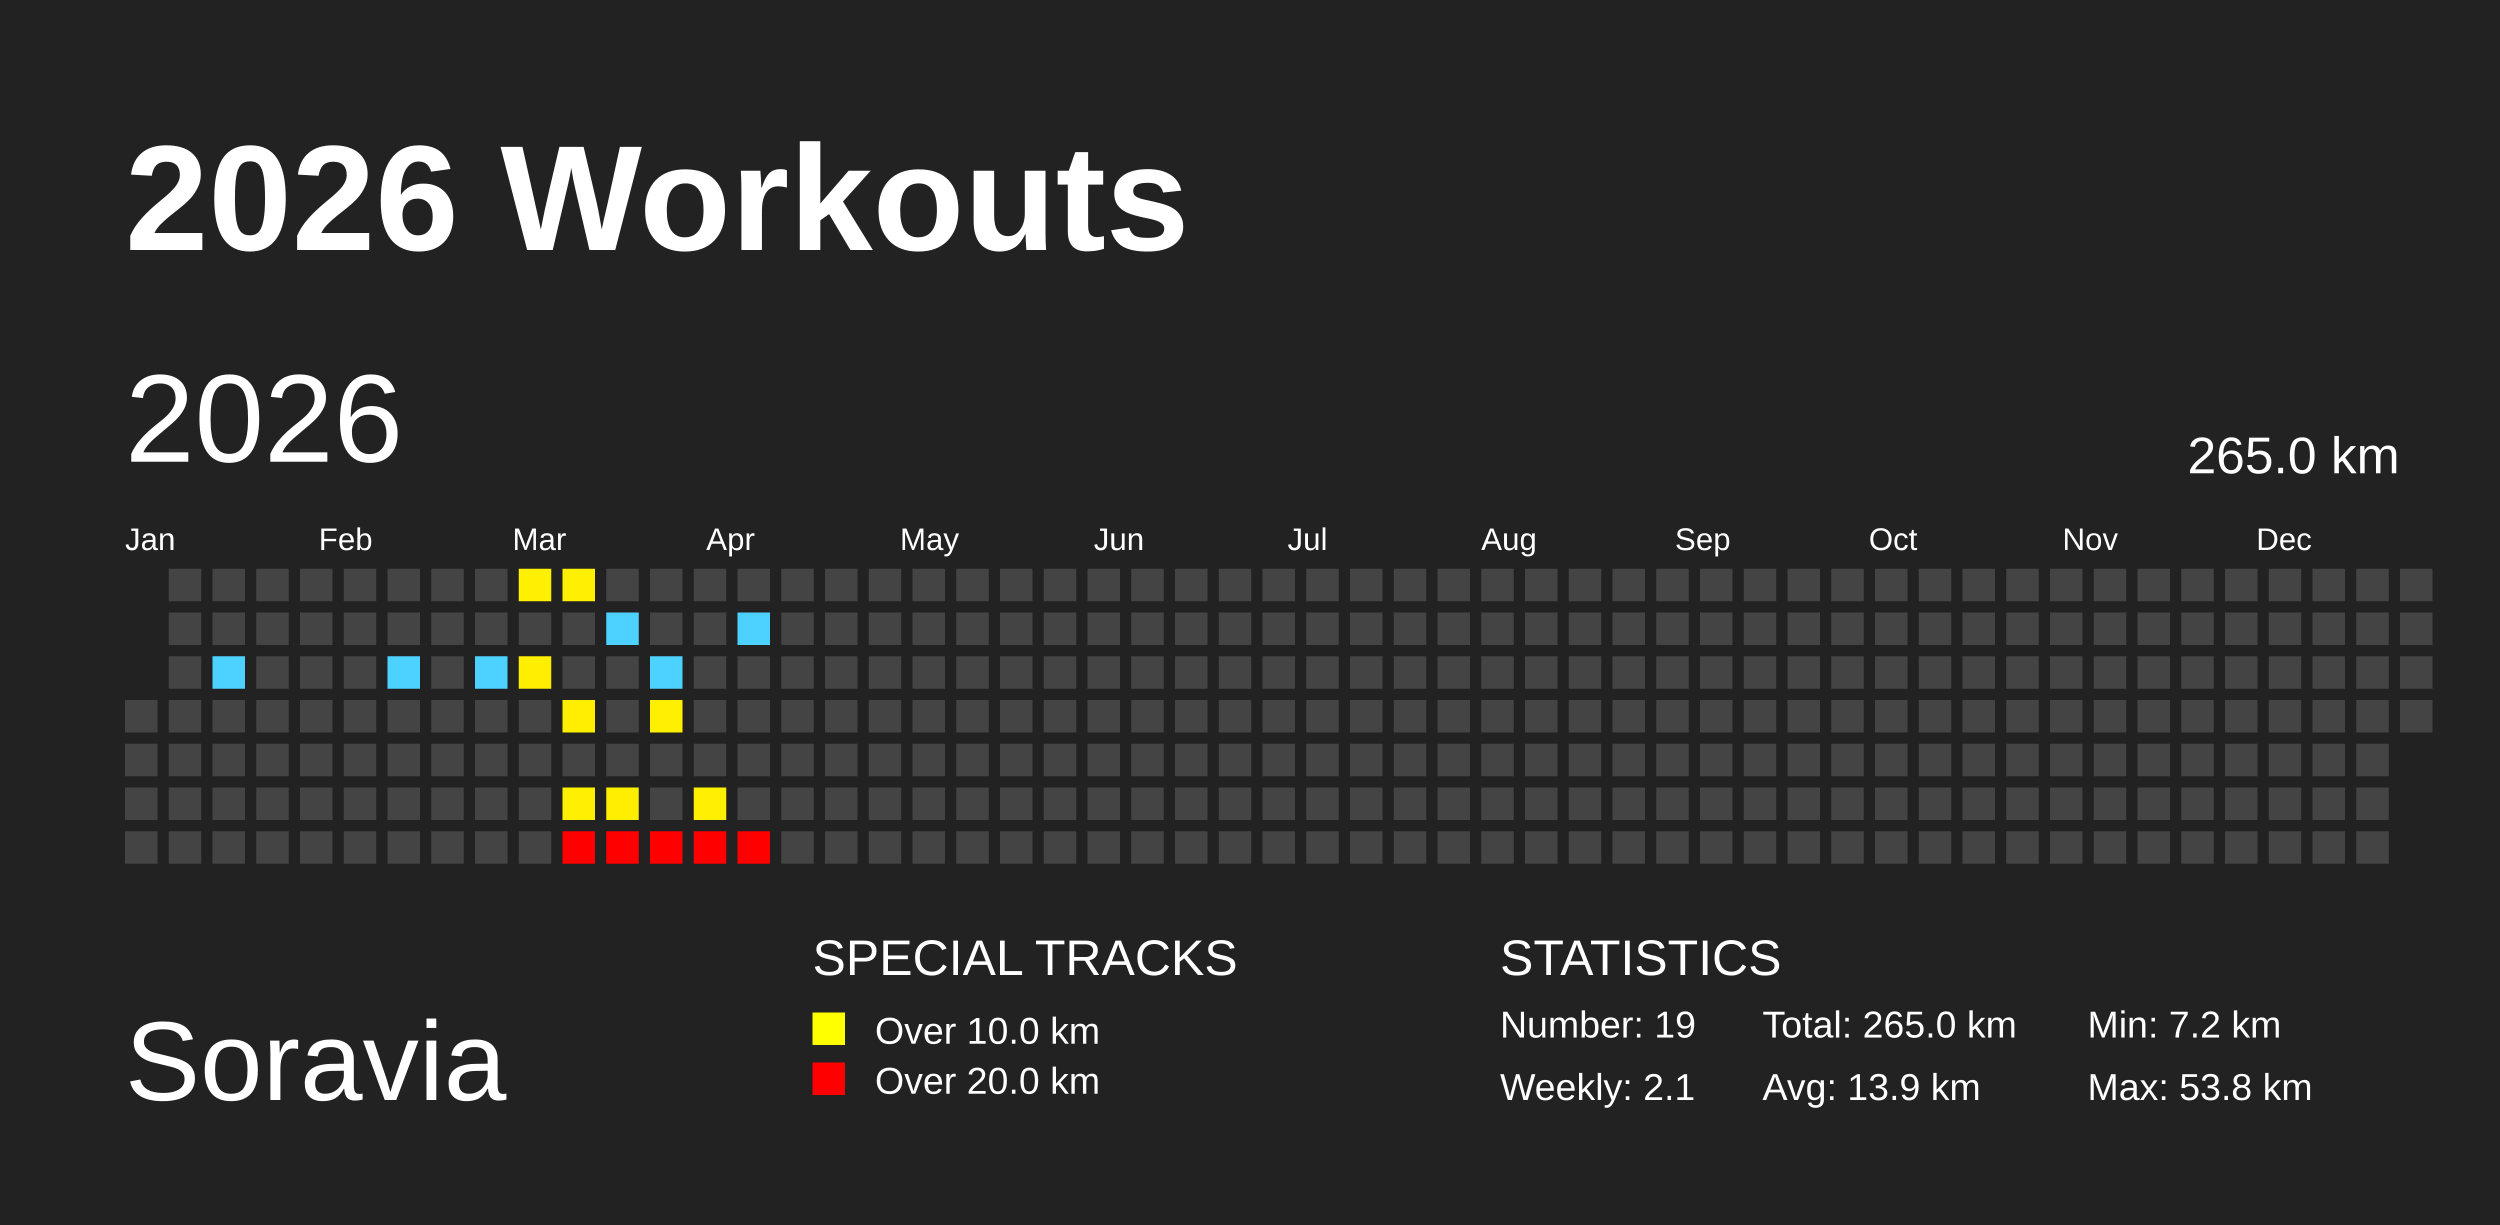
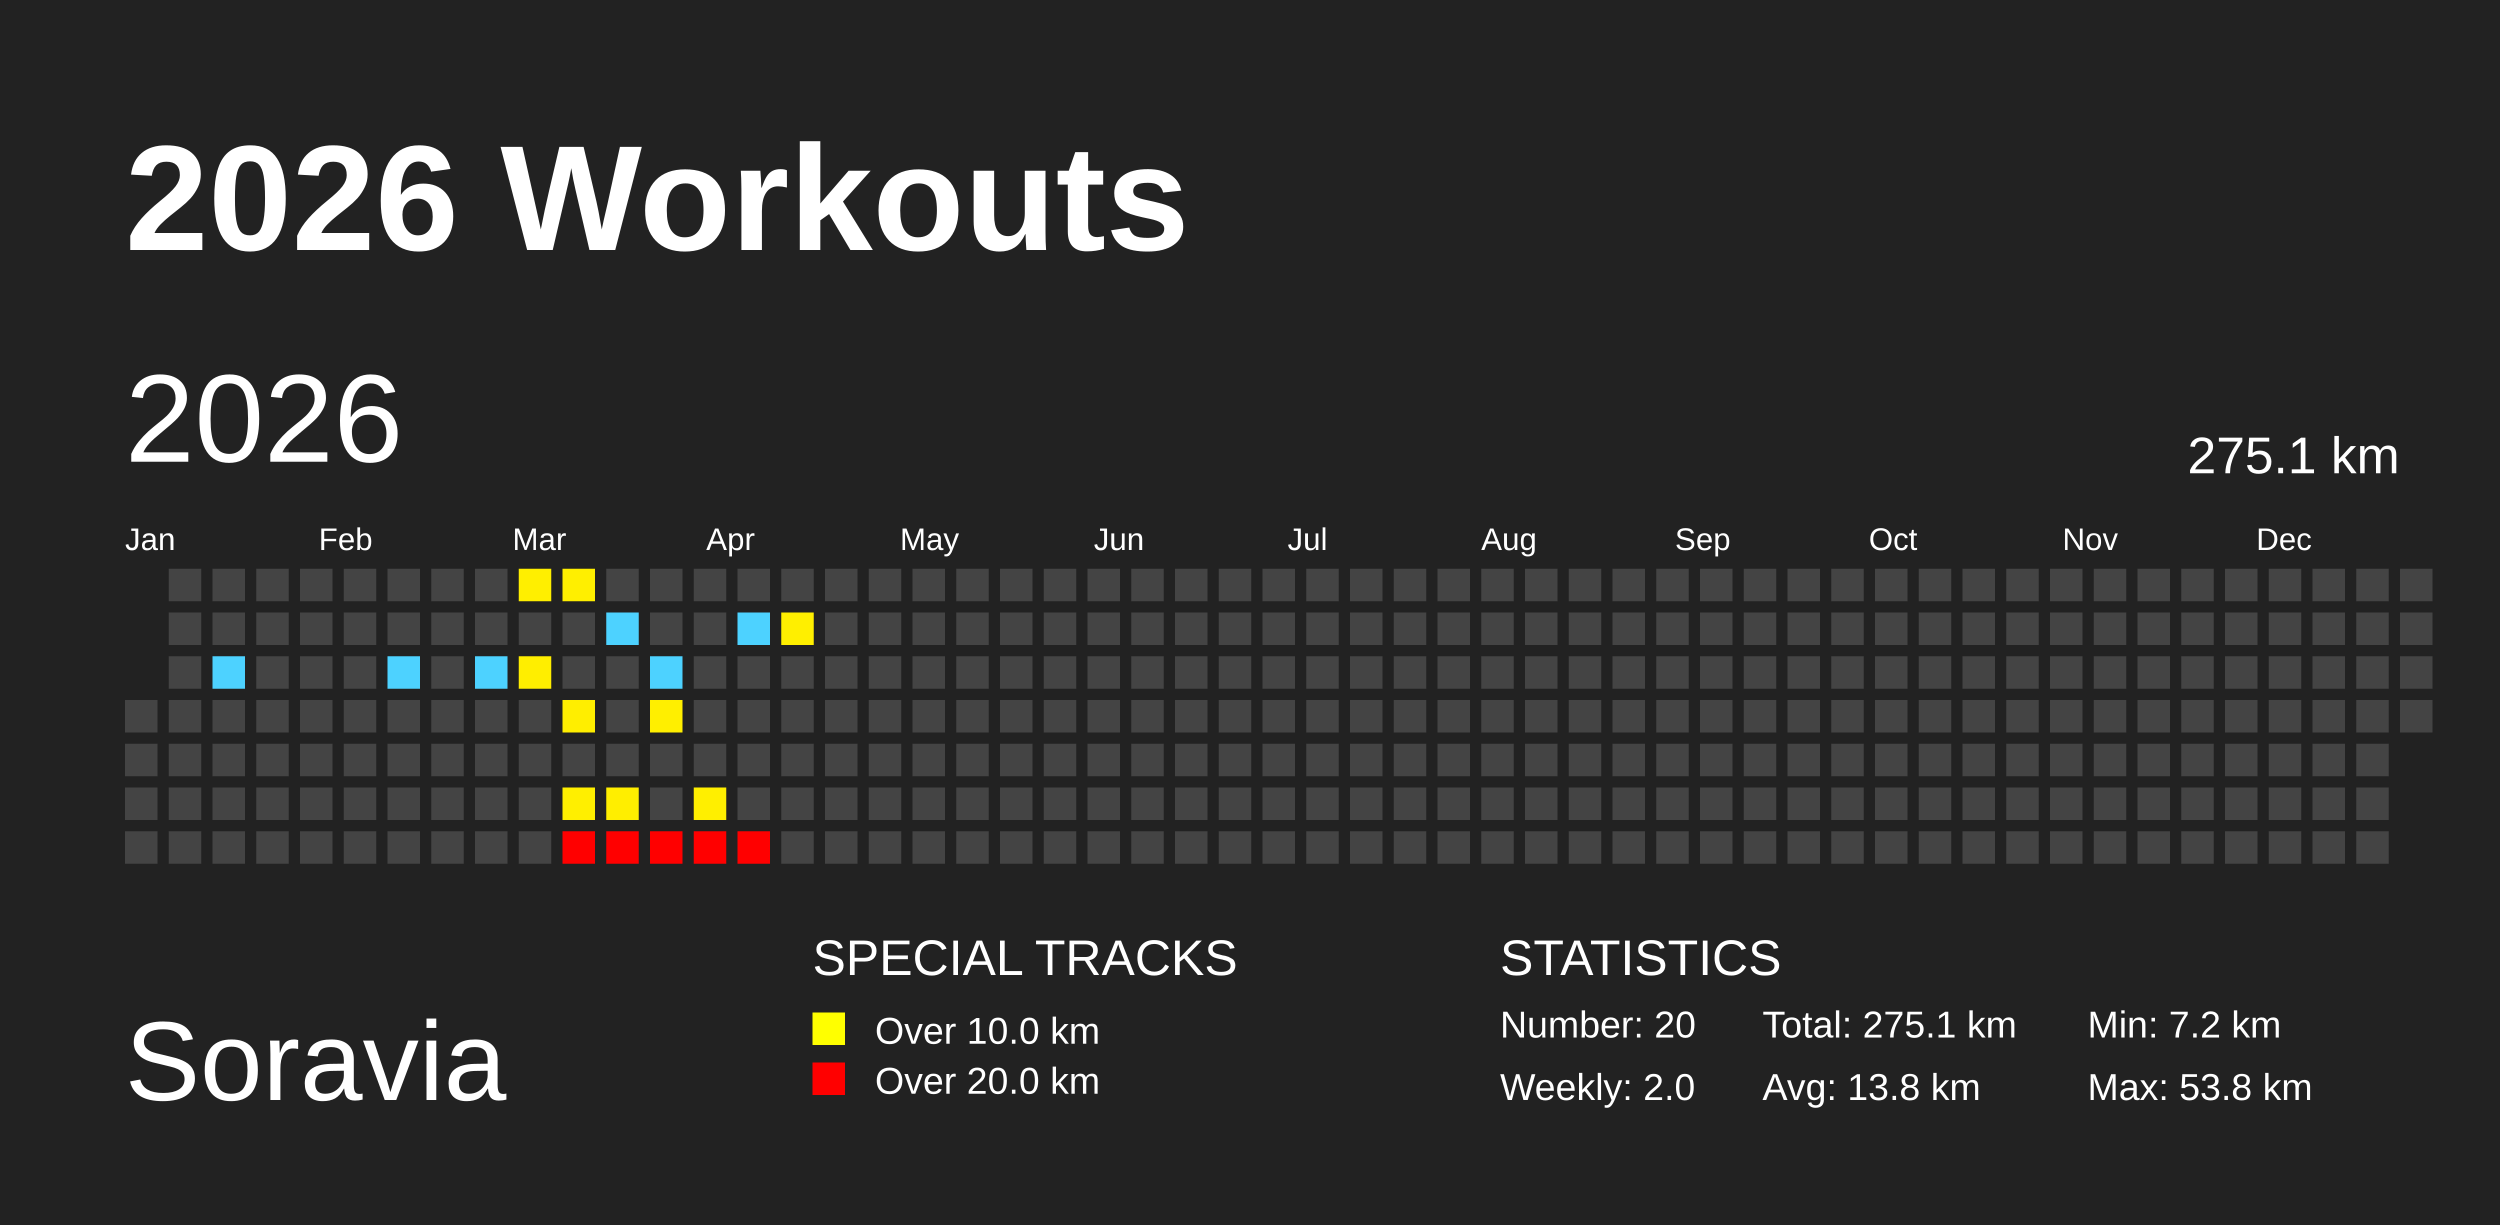
<svg xmlns="http://www.w3.org/2000/svg" baseProfile="full" height="98mm" version="1.1" viewBox="0,0,200,98" width="200mm">
  <defs />
  <rect fill="#222222" height="98" width="200" x="0" y="0" />
  <text fill="#FFFFFF" style="font-size:12px; font-family:Arial; font-weight:bold;" x="10" y="20">2026 Workouts</text>
  <text fill="#FFFFFF" style="font-size:9px; font-family:Arial" x="10" y="88">Soravia</text>
  <text fill="#FFFFFF" style="font-size:4px; font-family:Arial" x="65" y="78">SPECIAL TRACKS</text>
  <rect fill="yellow" height="2.6" width="2.6" x="65" y="81" />
  <text fill="#FFFFFF" style="font-size:3px; font-family:Arial" x="70" y="83.5">Over 10.0 km</text>
  <rect fill="red" height="2.6" width="2.6" x="65" y="85" />
  <text fill="#FFFFFF" style="font-size:3px; font-family:Arial" x="70" y="87.5">Over 20.0 km</text>
  <text fill="#FFFFFF" style="font-size:4px; font-family:Arial" x="120" y="78">STATISTICS</text>
-   <text fill="#FFFFFF" style="font-size:3px; font-family:Arial" x="120" y="83">Number: 19</text>
-   <text fill="#FFFFFF" style="font-size:3px; font-family:Arial" x="120" y="88">Weekly: 2.1</text>
-   <text fill="#FFFFFF" style="font-size:3px; font-family:Arial" x="141" y="83">Total: 265.0 km</text>
-   <text fill="#FFFFFF" style="font-size:3px; font-family:Arial" x="141" y="88">Avg: 13.9 km</text>
+   <text fill="#FFFFFF" style="font-size:3px; font-family:Arial" x="120" y="83">Number: 20</text>
+   <text fill="#FFFFFF" style="font-size:3px; font-family:Arial" x="120" y="88">Weekly: 2.0</text>
+   <text fill="#FFFFFF" style="font-size:3px; font-family:Arial" x="141" y="83">Total: 275.1 km</text>
+   <text fill="#FFFFFF" style="font-size:3px; font-family:Arial" x="141" y="88">Avg: 13.8 km</text>
  <text fill="#FFFFFF" style="font-size:3px; font-family:Arial" x="167" y="83">Min: 7.2 km</text>
  <text fill="#FFFFFF" style="font-size:3px; font-family:Arial" x="167" y="88">Max: 53.8 km</text>
  <text dominant-baseline="hanging" fill="#FFFFFF" style="font-size:10.0px; font-family:Arial;" x="10" y="30">2026</text>
-   <text dominant-baseline="hanging" fill="#FFFFFF" style="font-size:4.125px; font-family:Arial;" x="175" y="35">265.0 km</text>
+   <text dominant-baseline="hanging" fill="#FFFFFF" style="font-size:4.125px; font-family:Arial;" x="175" y="35">275.1 km</text>
  <text fill="#FFFFFF" style="font-size:2.5px; font-family:Arial" x="10.0" y="44">Jan</text>
  <text fill="#FFFFFF" style="font-size:2.5px; font-family:Arial" x="25.5" y="44">Feb</text>
  <text fill="#FFFFFF" style="font-size:2.5px; font-family:Arial" x="41.0" y="44">Mar</text>
  <text fill="#FFFFFF" style="font-size:2.5px; font-family:Arial" x="56.5" y="44">Apr</text>
  <text fill="#FFFFFF" style="font-size:2.5px; font-family:Arial" x="72.0" y="44">May</text>
  <text fill="#FFFFFF" style="font-size:2.5px; font-family:Arial" x="87.5" y="44">Jun</text>
  <text fill="#FFFFFF" style="font-size:2.5px; font-family:Arial" x="103.0" y="44">Jul</text>
  <text fill="#FFFFFF" style="font-size:2.5px; font-family:Arial" x="118.5" y="44">Aug</text>
  <text fill="#FFFFFF" style="font-size:2.5px; font-family:Arial" x="134.0" y="44">Sep</text>
  <text fill="#FFFFFF" style="font-size:2.5px; font-family:Arial" x="149.5" y="44">Oct</text>
  <text fill="#FFFFFF" style="font-size:2.5px; font-family:Arial" x="165.0" y="44">Nov</text>
  <text fill="#FFFFFF" style="font-size:2.5px; font-family:Arial" x="180.5" y="44">Dec</text>
  <rect fill="#444444" height="2.6" width="2.6" x="10.0" y="56.0" />
  <rect fill="#444444" height="2.6" width="2.6" x="10.0" y="59.5" />
  <rect fill="#444444" height="2.6" width="2.6" x="10.0" y="63.0" />
  <rect fill="#444444" height="2.6" width="2.6" x="10.0" y="66.5" />
  <rect fill="#444444" height="2.6" width="2.6" x="13.5" y="45.5" />
  <rect fill="#444444" height="2.6" width="2.6" x="13.5" y="49.0" />
  <rect fill="#444444" height="2.6" width="2.6" x="13.5" y="52.5" />
  <rect fill="#444444" height="2.6" width="2.6" x="13.5" y="56.0" />
  <rect fill="#444444" height="2.6" width="2.6" x="13.5" y="59.5" />
  <rect fill="#444444" height="2.6" width="2.6" x="13.5" y="63.0" />
  <rect fill="#444444" height="2.6" width="2.6" x="13.5" y="66.5" />
  <rect fill="#444444" height="2.6" width="2.6" x="17.0" y="45.5" />
  <rect fill="#444444" height="2.6" width="2.6" x="17.0" y="49.0" />
  <rect fill="#4dd2ff" height="2.6" width="2.6" x="17.0" y="52.5" />
  <rect fill="#444444" height="2.6" width="2.6" x="17.0" y="56.0" />
  <rect fill="#444444" height="2.6" width="2.6" x="17.0" y="59.5" />
  <rect fill="#444444" height="2.6" width="2.6" x="17.0" y="63.0" />
  <rect fill="#444444" height="2.6" width="2.6" x="17.0" y="66.5" />
  <rect fill="#444444" height="2.6" width="2.6" x="20.5" y="45.5" />
  <rect fill="#444444" height="2.6" width="2.6" x="20.5" y="49.0" />
  <rect fill="#444444" height="2.6" width="2.6" x="20.5" y="52.5" />
  <rect fill="#444444" height="2.6" width="2.6" x="20.5" y="56.0" />
  <rect fill="#444444" height="2.6" width="2.6" x="20.5" y="59.5" />
  <rect fill="#444444" height="2.6" width="2.6" x="20.5" y="63.0" />
  <rect fill="#444444" height="2.6" width="2.6" x="20.5" y="66.5" />
  <rect fill="#444444" height="2.6" width="2.6" x="24.0" y="45.5" />
  <rect fill="#444444" height="2.6" width="2.6" x="24.0" y="49.0" />
  <rect fill="#444444" height="2.6" width="2.6" x="24.0" y="52.5" />
  <rect fill="#444444" height="2.6" width="2.6" x="24.0" y="56.0" />
  <rect fill="#444444" height="2.6" width="2.6" x="24.0" y="59.5" />
  <rect fill="#444444" height="2.6" width="2.6" x="24.0" y="63.0" />
  <rect fill="#444444" height="2.6" width="2.6" x="24.0" y="66.5" />
  <rect fill="#444444" height="2.6" width="2.6" x="27.5" y="45.5" />
  <rect fill="#444444" height="2.6" width="2.6" x="27.5" y="49.0" />
  <rect fill="#444444" height="2.6" width="2.6" x="27.5" y="52.5" />
  <rect fill="#444444" height="2.6" width="2.6" x="27.5" y="56.0" />
  <rect fill="#444444" height="2.6" width="2.6" x="27.5" y="59.5" />
  <rect fill="#444444" height="2.6" width="2.6" x="27.5" y="63.0" />
  <rect fill="#444444" height="2.6" width="2.6" x="27.5" y="66.5" />
  <rect fill="#444444" height="2.6" width="2.6" x="31.0" y="45.5" />
  <rect fill="#444444" height="2.6" width="2.6" x="31.0" y="49.0" />
  <rect fill="#4dd2ff" height="2.6" width="2.6" x="31.0" y="52.5" />
  <rect fill="#444444" height="2.6" width="2.6" x="31.0" y="56.0" />
  <rect fill="#444444" height="2.6" width="2.6" x="31.0" y="59.5" />
  <rect fill="#444444" height="2.6" width="2.6" x="31.0" y="63.0" />
  <rect fill="#444444" height="2.6" width="2.6" x="31.0" y="66.5" />
  <rect fill="#444444" height="2.6" width="2.6" x="34.5" y="45.5" />
  <rect fill="#444444" height="2.6" width="2.6" x="34.5" y="49.0" />
  <rect fill="#444444" height="2.6" width="2.6" x="34.5" y="52.5" />
  <rect fill="#444444" height="2.6" width="2.6" x="34.5" y="56.0" />
  <rect fill="#444444" height="2.6" width="2.6" x="34.5" y="59.5" />
  <rect fill="#444444" height="2.6" width="2.6" x="34.5" y="63.0" />
  <rect fill="#444444" height="2.6" width="2.6" x="34.5" y="66.5" />
  <rect fill="#444444" height="2.6" width="2.6" x="38.0" y="45.5" />
  <rect fill="#444444" height="2.6" width="2.6" x="38.0" y="49.0" />
  <rect fill="#4dd2ff" height="2.6" width="2.6" x="38.0" y="52.5" />
  <rect fill="#444444" height="2.6" width="2.6" x="38.0" y="56.0" />
  <rect fill="#444444" height="2.6" width="2.6" x="38.0" y="59.5" />
  <rect fill="#444444" height="2.6" width="2.6" x="38.0" y="63.0" />
  <rect fill="#444444" height="2.6" width="2.6" x="38.0" y="66.5" />
  <rect fill="#ffef00" height="2.6" width="2.6" x="41.5" y="45.5" />
  <rect fill="#444444" height="2.6" width="2.6" x="41.5" y="49.0" />
  <rect fill="#ffee00" height="2.6" width="2.6" x="41.5" y="52.5" />
  <rect fill="#444444" height="2.6" width="2.6" x="41.5" y="56.0" />
  <rect fill="#444444" height="2.6" width="2.6" x="41.5" y="59.5" />
  <rect fill="#444444" height="2.6" width="2.6" x="41.5" y="63.0" />
  <rect fill="#444444" height="2.6" width="2.6" x="41.5" y="66.5" />
  <rect fill="#ffef00" height="2.6" width="2.6" x="45.0" y="45.5" />
  <rect fill="#444444" height="2.6" width="2.6" x="45.0" y="49.0" />
  <rect fill="#444444" height="2.6" width="2.6" x="45.0" y="52.5" />
  <rect fill="#ffee00" height="2.6" width="2.6" x="45.0" y="56.0" />
  <rect fill="#444444" height="2.6" width="2.6" x="45.0" y="59.5" />
  <rect fill="#ffef00" height="2.6" width="2.6" x="45.0" y="63.0" />
  <rect fill="red" height="2.6" width="2.6" x="45.0" y="66.5" />
  <rect fill="#444444" height="2.6" width="2.6" x="48.5" y="45.5" />
  <rect fill="#4dd2ff" height="2.6" width="2.6" x="48.5" y="49.0" />
  <rect fill="#444444" height="2.6" width="2.6" x="48.5" y="52.5" />
  <rect fill="#444444" height="2.6" width="2.6" x="48.5" y="56.0" />
  <rect fill="#444444" height="2.6" width="2.6" x="48.5" y="59.5" />
  <rect fill="#ffee00" height="2.6" width="2.6" x="48.5" y="63.0" />
  <rect fill="red" height="2.6" width="2.6" x="48.5" y="66.5" />
  <rect fill="#444444" height="2.6" width="2.6" x="52.0" y="45.5" />
  <rect fill="#444444" height="2.6" width="2.6" x="52.0" y="49.0" />
  <rect fill="#4dd2ff" height="2.6" width="2.6" x="52.0" y="52.5" />
  <rect fill="#ffef00" height="2.6" width="2.6" x="52.0" y="56.0" />
  <rect fill="#444444" height="2.6" width="2.6" x="52.0" y="59.5" />
  <rect fill="#444444" height="2.6" width="2.6" x="52.0" y="63.0" />
  <rect fill="red" height="2.6" width="2.6" x="52.0" y="66.5" />
  <rect fill="#444444" height="2.6" width="2.6" x="55.5" y="45.5" />
  <rect fill="#444444" height="2.6" width="2.6" x="55.5" y="49.0" />
  <rect fill="#444444" height="2.6" width="2.6" x="55.5" y="52.5" />
  <rect fill="#444444" height="2.6" width="2.6" x="55.5" y="56.0" />
  <rect fill="#444444" height="2.6" width="2.6" x="55.5" y="59.5" />
  <rect fill="#ffef00" height="2.6" width="2.6" x="55.5" y="63.0" />
  <rect fill="red" height="2.6" width="2.6" x="55.5" y="66.5" />
  <rect fill="#444444" height="2.6" width="2.6" x="59.0" y="45.5" />
  <rect fill="#4dd2ff" height="2.6" width="2.6" x="59.0" y="49.0" />
  <rect fill="#444444" height="2.6" width="2.6" x="59.0" y="52.5" />
  <rect fill="#444444" height="2.6" width="2.6" x="59.0" y="56.0" />
  <rect fill="#444444" height="2.6" width="2.6" x="59.0" y="59.5" />
  <rect fill="#444444" height="2.6" width="2.6" x="59.0" y="63.0" />
  <rect fill="red" height="2.6" width="2.6" x="59.0" y="66.5" />
  <rect fill="#444444" height="2.6" width="2.6" x="62.5" y="45.5" />
-   <rect fill="#444444" height="2.6" width="2.6" x="62.5" y="49.0" />
+   <rect fill="#ffef00" height="2.6" width="2.6" x="62.5" y="49.0" />
  <rect fill="#444444" height="2.6" width="2.6" x="62.5" y="52.5" />
  <rect fill="#444444" height="2.6" width="2.6" x="62.5" y="56.0" />
  <rect fill="#444444" height="2.6" width="2.6" x="62.5" y="59.5" />
  <rect fill="#444444" height="2.6" width="2.6" x="62.5" y="63.0" />
  <rect fill="#444444" height="2.6" width="2.6" x="62.5" y="66.5" />
  <rect fill="#444444" height="2.6" width="2.6" x="66.0" y="45.5" />
  <rect fill="#444444" height="2.6" width="2.6" x="66.0" y="49.0" />
  <rect fill="#444444" height="2.6" width="2.6" x="66.0" y="52.5" />
  <rect fill="#444444" height="2.6" width="2.6" x="66.0" y="56.0" />
  <rect fill="#444444" height="2.6" width="2.6" x="66.0" y="59.5" />
  <rect fill="#444444" height="2.6" width="2.6" x="66.0" y="63.0" />
  <rect fill="#444444" height="2.6" width="2.6" x="66.0" y="66.5" />
  <rect fill="#444444" height="2.6" width="2.6" x="69.5" y="45.5" />
  <rect fill="#444444" height="2.6" width="2.6" x="69.5" y="49.0" />
  <rect fill="#444444" height="2.6" width="2.6" x="69.5" y="52.5" />
  <rect fill="#444444" height="2.6" width="2.6" x="69.5" y="56.0" />
  <rect fill="#444444" height="2.6" width="2.6" x="69.5" y="59.5" />
  <rect fill="#444444" height="2.6" width="2.6" x="69.5" y="63.0" />
  <rect fill="#444444" height="2.6" width="2.6" x="69.5" y="66.5" />
  <rect fill="#444444" height="2.6" width="2.6" x="73.0" y="45.5" />
  <rect fill="#444444" height="2.6" width="2.6" x="73.0" y="49.0" />
  <rect fill="#444444" height="2.6" width="2.6" x="73.0" y="52.5" />
  <rect fill="#444444" height="2.6" width="2.6" x="73.0" y="56.0" />
  <rect fill="#444444" height="2.6" width="2.6" x="73.0" y="59.5" />
  <rect fill="#444444" height="2.6" width="2.6" x="73.0" y="63.0" />
  <rect fill="#444444" height="2.6" width="2.6" x="73.0" y="66.5" />
  <rect fill="#444444" height="2.6" width="2.6" x="76.5" y="45.5" />
  <rect fill="#444444" height="2.6" width="2.6" x="76.5" y="49.0" />
  <rect fill="#444444" height="2.6" width="2.6" x="76.5" y="52.5" />
  <rect fill="#444444" height="2.6" width="2.6" x="76.5" y="56.0" />
  <rect fill="#444444" height="2.6" width="2.6" x="76.5" y="59.5" />
  <rect fill="#444444" height="2.6" width="2.6" x="76.5" y="63.0" />
  <rect fill="#444444" height="2.6" width="2.6" x="76.5" y="66.5" />
  <rect fill="#444444" height="2.6" width="2.6" x="80.0" y="45.5" />
  <rect fill="#444444" height="2.6" width="2.6" x="80.0" y="49.0" />
  <rect fill="#444444" height="2.6" width="2.6" x="80.0" y="52.5" />
  <rect fill="#444444" height="2.6" width="2.6" x="80.0" y="56.0" />
  <rect fill="#444444" height="2.6" width="2.6" x="80.0" y="59.5" />
  <rect fill="#444444" height="2.6" width="2.6" x="80.0" y="63.0" />
  <rect fill="#444444" height="2.6" width="2.6" x="80.0" y="66.5" />
  <rect fill="#444444" height="2.6" width="2.6" x="83.5" y="45.5" />
  <rect fill="#444444" height="2.6" width="2.6" x="83.5" y="49.0" />
  <rect fill="#444444" height="2.6" width="2.6" x="83.5" y="52.5" />
  <rect fill="#444444" height="2.6" width="2.6" x="83.5" y="56.0" />
  <rect fill="#444444" height="2.6" width="2.6" x="83.5" y="59.5" />
  <rect fill="#444444" height="2.6" width="2.6" x="83.5" y="63.0" />
  <rect fill="#444444" height="2.6" width="2.6" x="83.5" y="66.5" />
  <rect fill="#444444" height="2.6" width="2.6" x="87.0" y="45.5" />
  <rect fill="#444444" height="2.6" width="2.6" x="87.0" y="49.0" />
  <rect fill="#444444" height="2.6" width="2.6" x="87.0" y="52.5" />
  <rect fill="#444444" height="2.6" width="2.6" x="87.0" y="56.0" />
  <rect fill="#444444" height="2.6" width="2.6" x="87.0" y="59.5" />
  <rect fill="#444444" height="2.6" width="2.6" x="87.0" y="63.0" />
  <rect fill="#444444" height="2.6" width="2.6" x="87.0" y="66.5" />
  <rect fill="#444444" height="2.6" width="2.6" x="90.5" y="45.5" />
  <rect fill="#444444" height="2.6" width="2.6" x="90.5" y="49.0" />
  <rect fill="#444444" height="2.6" width="2.6" x="90.5" y="52.5" />
  <rect fill="#444444" height="2.6" width="2.6" x="90.5" y="56.0" />
  <rect fill="#444444" height="2.6" width="2.6" x="90.5" y="59.5" />
  <rect fill="#444444" height="2.6" width="2.6" x="90.5" y="63.0" />
  <rect fill="#444444" height="2.6" width="2.6" x="90.5" y="66.5" />
  <rect fill="#444444" height="2.6" width="2.6" x="94.0" y="45.5" />
  <rect fill="#444444" height="2.6" width="2.6" x="94.0" y="49.0" />
  <rect fill="#444444" height="2.6" width="2.6" x="94.0" y="52.5" />
  <rect fill="#444444" height="2.6" width="2.6" x="94.0" y="56.0" />
  <rect fill="#444444" height="2.6" width="2.6" x="94.0" y="59.5" />
  <rect fill="#444444" height="2.6" width="2.6" x="94.0" y="63.0" />
  <rect fill="#444444" height="2.6" width="2.6" x="94.0" y="66.5" />
  <rect fill="#444444" height="2.6" width="2.6" x="97.5" y="45.5" />
  <rect fill="#444444" height="2.6" width="2.6" x="97.5" y="49.0" />
  <rect fill="#444444" height="2.6" width="2.6" x="97.5" y="52.5" />
  <rect fill="#444444" height="2.6" width="2.6" x="97.5" y="56.0" />
  <rect fill="#444444" height="2.6" width="2.6" x="97.5" y="59.5" />
  <rect fill="#444444" height="2.6" width="2.6" x="97.5" y="63.0" />
  <rect fill="#444444" height="2.6" width="2.6" x="97.5" y="66.5" />
  <rect fill="#444444" height="2.6" width="2.6" x="101.0" y="45.5" />
  <rect fill="#444444" height="2.6" width="2.6" x="101.0" y="49.0" />
  <rect fill="#444444" height="2.6" width="2.6" x="101.0" y="52.5" />
  <rect fill="#444444" height="2.6" width="2.6" x="101.0" y="56.0" />
  <rect fill="#444444" height="2.6" width="2.6" x="101.0" y="59.5" />
  <rect fill="#444444" height="2.6" width="2.6" x="101.0" y="63.0" />
  <rect fill="#444444" height="2.6" width="2.6" x="101.0" y="66.5" />
  <rect fill="#444444" height="2.6" width="2.6" x="104.5" y="45.5" />
  <rect fill="#444444" height="2.6" width="2.6" x="104.5" y="49.0" />
  <rect fill="#444444" height="2.6" width="2.6" x="104.5" y="52.5" />
  <rect fill="#444444" height="2.6" width="2.6" x="104.5" y="56.0" />
  <rect fill="#444444" height="2.6" width="2.6" x="104.5" y="59.5" />
  <rect fill="#444444" height="2.6" width="2.6" x="104.5" y="63.0" />
  <rect fill="#444444" height="2.6" width="2.6" x="104.5" y="66.5" />
  <rect fill="#444444" height="2.6" width="2.6" x="108.0" y="45.5" />
  <rect fill="#444444" height="2.6" width="2.6" x="108.0" y="49.0" />
  <rect fill="#444444" height="2.6" width="2.6" x="108.0" y="52.5" />
  <rect fill="#444444" height="2.6" width="2.6" x="108.0" y="56.0" />
  <rect fill="#444444" height="2.6" width="2.6" x="108.0" y="59.5" />
  <rect fill="#444444" height="2.6" width="2.6" x="108.0" y="63.0" />
  <rect fill="#444444" height="2.6" width="2.6" x="108.0" y="66.5" />
  <rect fill="#444444" height="2.6" width="2.6" x="111.5" y="45.5" />
  <rect fill="#444444" height="2.6" width="2.6" x="111.5" y="49.0" />
  <rect fill="#444444" height="2.6" width="2.6" x="111.5" y="52.5" />
  <rect fill="#444444" height="2.6" width="2.6" x="111.5" y="56.0" />
  <rect fill="#444444" height="2.6" width="2.6" x="111.5" y="59.5" />
  <rect fill="#444444" height="2.6" width="2.6" x="111.5" y="63.0" />
  <rect fill="#444444" height="2.6" width="2.6" x="111.5" y="66.5" />
  <rect fill="#444444" height="2.6" width="2.6" x="115.0" y="45.5" />
  <rect fill="#444444" height="2.6" width="2.6" x="115.0" y="49.0" />
  <rect fill="#444444" height="2.6" width="2.6" x="115.0" y="52.5" />
  <rect fill="#444444" height="2.6" width="2.6" x="115.0" y="56.0" />
  <rect fill="#444444" height="2.6" width="2.6" x="115.0" y="59.5" />
  <rect fill="#444444" height="2.6" width="2.6" x="115.0" y="63.0" />
  <rect fill="#444444" height="2.6" width="2.6" x="115.0" y="66.5" />
  <rect fill="#444444" height="2.6" width="2.6" x="118.5" y="45.5" />
  <rect fill="#444444" height="2.6" width="2.6" x="118.5" y="49.0" />
  <rect fill="#444444" height="2.6" width="2.6" x="118.5" y="52.5" />
  <rect fill="#444444" height="2.6" width="2.6" x="118.5" y="56.0" />
  <rect fill="#444444" height="2.6" width="2.6" x="118.5" y="59.5" />
  <rect fill="#444444" height="2.6" width="2.6" x="118.5" y="63.0" />
  <rect fill="#444444" height="2.6" width="2.6" x="118.5" y="66.5" />
  <rect fill="#444444" height="2.6" width="2.6" x="122.0" y="45.5" />
  <rect fill="#444444" height="2.6" width="2.6" x="122.0" y="49.0" />
  <rect fill="#444444" height="2.6" width="2.6" x="122.0" y="52.5" />
  <rect fill="#444444" height="2.6" width="2.6" x="122.0" y="56.0" />
  <rect fill="#444444" height="2.6" width="2.6" x="122.0" y="59.5" />
  <rect fill="#444444" height="2.6" width="2.6" x="122.0" y="63.0" />
  <rect fill="#444444" height="2.6" width="2.6" x="122.0" y="66.5" />
  <rect fill="#444444" height="2.6" width="2.6" x="125.5" y="45.5" />
  <rect fill="#444444" height="2.6" width="2.6" x="125.5" y="49.0" />
  <rect fill="#444444" height="2.6" width="2.6" x="125.5" y="52.5" />
  <rect fill="#444444" height="2.6" width="2.6" x="125.5" y="56.0" />
  <rect fill="#444444" height="2.6" width="2.6" x="125.5" y="59.5" />
  <rect fill="#444444" height="2.6" width="2.6" x="125.5" y="63.0" />
  <rect fill="#444444" height="2.6" width="2.6" x="125.5" y="66.5" />
  <rect fill="#444444" height="2.6" width="2.6" x="129.0" y="45.5" />
  <rect fill="#444444" height="2.6" width="2.6" x="129.0" y="49.0" />
  <rect fill="#444444" height="2.6" width="2.6" x="129.0" y="52.5" />
  <rect fill="#444444" height="2.6" width="2.6" x="129.0" y="56.0" />
  <rect fill="#444444" height="2.6" width="2.6" x="129.0" y="59.5" />
  <rect fill="#444444" height="2.6" width="2.6" x="129.0" y="63.0" />
  <rect fill="#444444" height="2.6" width="2.6" x="129.0" y="66.5" />
  <rect fill="#444444" height="2.6" width="2.6" x="132.5" y="45.5" />
  <rect fill="#444444" height="2.6" width="2.6" x="132.5" y="49.0" />
  <rect fill="#444444" height="2.6" width="2.6" x="132.5" y="52.5" />
  <rect fill="#444444" height="2.6" width="2.6" x="132.5" y="56.0" />
  <rect fill="#444444" height="2.6" width="2.6" x="132.5" y="59.5" />
  <rect fill="#444444" height="2.6" width="2.6" x="132.5" y="63.0" />
  <rect fill="#444444" height="2.6" width="2.6" x="132.5" y="66.5" />
  <rect fill="#444444" height="2.6" width="2.6" x="136.0" y="45.5" />
  <rect fill="#444444" height="2.6" width="2.6" x="136.0" y="49.0" />
  <rect fill="#444444" height="2.6" width="2.6" x="136.0" y="52.5" />
  <rect fill="#444444" height="2.6" width="2.6" x="136.0" y="56.0" />
  <rect fill="#444444" height="2.6" width="2.6" x="136.0" y="59.5" />
  <rect fill="#444444" height="2.6" width="2.6" x="136.0" y="63.0" />
  <rect fill="#444444" height="2.6" width="2.6" x="136.0" y="66.5" />
  <rect fill="#444444" height="2.6" width="2.6" x="139.5" y="45.5" />
  <rect fill="#444444" height="2.6" width="2.6" x="139.5" y="49.0" />
  <rect fill="#444444" height="2.6" width="2.6" x="139.5" y="52.5" />
  <rect fill="#444444" height="2.6" width="2.6" x="139.5" y="56.0" />
  <rect fill="#444444" height="2.6" width="2.6" x="139.5" y="59.5" />
  <rect fill="#444444" height="2.6" width="2.6" x="139.5" y="63.0" />
  <rect fill="#444444" height="2.6" width="2.6" x="139.5" y="66.5" />
  <rect fill="#444444" height="2.6" width="2.6" x="143.0" y="45.5" />
  <rect fill="#444444" height="2.6" width="2.6" x="143.0" y="49.0" />
  <rect fill="#444444" height="2.6" width="2.6" x="143.0" y="52.5" />
  <rect fill="#444444" height="2.6" width="2.6" x="143.0" y="56.0" />
  <rect fill="#444444" height="2.6" width="2.6" x="143.0" y="59.5" />
  <rect fill="#444444" height="2.6" width="2.6" x="143.0" y="63.0" />
  <rect fill="#444444" height="2.6" width="2.6" x="143.0" y="66.5" />
  <rect fill="#444444" height="2.6" width="2.6" x="146.5" y="45.5" />
  <rect fill="#444444" height="2.6" width="2.6" x="146.5" y="49.0" />
  <rect fill="#444444" height="2.6" width="2.6" x="146.5" y="52.5" />
  <rect fill="#444444" height="2.6" width="2.6" x="146.5" y="56.0" />
  <rect fill="#444444" height="2.6" width="2.6" x="146.5" y="59.5" />
  <rect fill="#444444" height="2.6" width="2.6" x="146.5" y="63.0" />
  <rect fill="#444444" height="2.6" width="2.6" x="146.5" y="66.5" />
  <rect fill="#444444" height="2.6" width="2.6" x="150.0" y="45.5" />
  <rect fill="#444444" height="2.6" width="2.6" x="150.0" y="49.0" />
  <rect fill="#444444" height="2.6" width="2.6" x="150.0" y="52.5" />
  <rect fill="#444444" height="2.6" width="2.6" x="150.0" y="56.0" />
  <rect fill="#444444" height="2.6" width="2.6" x="150.0" y="59.5" />
  <rect fill="#444444" height="2.6" width="2.6" x="150.0" y="63.0" />
  <rect fill="#444444" height="2.6" width="2.6" x="150.0" y="66.5" />
  <rect fill="#444444" height="2.6" width="2.6" x="153.5" y="45.5" />
  <rect fill="#444444" height="2.6" width="2.6" x="153.5" y="49.0" />
  <rect fill="#444444" height="2.6" width="2.6" x="153.5" y="52.5" />
  <rect fill="#444444" height="2.6" width="2.6" x="153.5" y="56.0" />
  <rect fill="#444444" height="2.6" width="2.6" x="153.5" y="59.5" />
  <rect fill="#444444" height="2.6" width="2.6" x="153.5" y="63.0" />
  <rect fill="#444444" height="2.6" width="2.6" x="153.5" y="66.5" />
  <rect fill="#444444" height="2.6" width="2.6" x="157.0" y="45.5" />
  <rect fill="#444444" height="2.6" width="2.6" x="157.0" y="49.0" />
  <rect fill="#444444" height="2.6" width="2.6" x="157.0" y="52.5" />
  <rect fill="#444444" height="2.6" width="2.6" x="157.0" y="56.0" />
  <rect fill="#444444" height="2.6" width="2.6" x="157.0" y="59.5" />
  <rect fill="#444444" height="2.6" width="2.6" x="157.0" y="63.0" />
  <rect fill="#444444" height="2.6" width="2.6" x="157.0" y="66.5" />
  <rect fill="#444444" height="2.6" width="2.6" x="160.5" y="45.5" />
  <rect fill="#444444" height="2.6" width="2.6" x="160.5" y="49.0" />
  <rect fill="#444444" height="2.6" width="2.6" x="160.5" y="52.5" />
  <rect fill="#444444" height="2.6" width="2.6" x="160.5" y="56.0" />
  <rect fill="#444444" height="2.6" width="2.6" x="160.5" y="59.5" />
  <rect fill="#444444" height="2.6" width="2.6" x="160.5" y="63.0" />
  <rect fill="#444444" height="2.6" width="2.6" x="160.5" y="66.5" />
  <rect fill="#444444" height="2.6" width="2.6" x="164.0" y="45.5" />
  <rect fill="#444444" height="2.6" width="2.6" x="164.0" y="49.0" />
  <rect fill="#444444" height="2.6" width="2.6" x="164.0" y="52.5" />
  <rect fill="#444444" height="2.6" width="2.6" x="164.0" y="56.0" />
  <rect fill="#444444" height="2.6" width="2.6" x="164.0" y="59.5" />
  <rect fill="#444444" height="2.6" width="2.6" x="164.0" y="63.0" />
  <rect fill="#444444" height="2.6" width="2.6" x="164.0" y="66.5" />
  <rect fill="#444444" height="2.6" width="2.6" x="167.5" y="45.5" />
  <rect fill="#444444" height="2.6" width="2.6" x="167.5" y="49.0" />
  <rect fill="#444444" height="2.6" width="2.6" x="167.5" y="52.5" />
  <rect fill="#444444" height="2.6" width="2.6" x="167.5" y="56.0" />
  <rect fill="#444444" height="2.6" width="2.6" x="167.5" y="59.5" />
  <rect fill="#444444" height="2.6" width="2.6" x="167.5" y="63.0" />
  <rect fill="#444444" height="2.6" width="2.6" x="167.5" y="66.5" />
  <rect fill="#444444" height="2.6" width="2.6" x="171.0" y="45.5" />
  <rect fill="#444444" height="2.6" width="2.6" x="171.0" y="49.0" />
  <rect fill="#444444" height="2.6" width="2.6" x="171.0" y="52.5" />
  <rect fill="#444444" height="2.6" width="2.6" x="171.0" y="56.0" />
  <rect fill="#444444" height="2.6" width="2.6" x="171.0" y="59.5" />
  <rect fill="#444444" height="2.6" width="2.6" x="171.0" y="63.0" />
  <rect fill="#444444" height="2.6" width="2.6" x="171.0" y="66.5" />
  <rect fill="#444444" height="2.6" width="2.6" x="174.5" y="45.5" />
  <rect fill="#444444" height="2.6" width="2.6" x="174.5" y="49.0" />
  <rect fill="#444444" height="2.6" width="2.6" x="174.5" y="52.5" />
  <rect fill="#444444" height="2.6" width="2.6" x="174.5" y="56.0" />
  <rect fill="#444444" height="2.6" width="2.6" x="174.5" y="59.5" />
  <rect fill="#444444" height="2.6" width="2.6" x="174.5" y="63.0" />
  <rect fill="#444444" height="2.6" width="2.6" x="174.5" y="66.5" />
  <rect fill="#444444" height="2.6" width="2.6" x="178.0" y="45.5" />
  <rect fill="#444444" height="2.6" width="2.6" x="178.0" y="49.0" />
  <rect fill="#444444" height="2.6" width="2.6" x="178.0" y="52.5" />
  <rect fill="#444444" height="2.6" width="2.6" x="178.0" y="56.0" />
  <rect fill="#444444" height="2.6" width="2.6" x="178.0" y="59.5" />
  <rect fill="#444444" height="2.6" width="2.6" x="178.0" y="63.0" />
  <rect fill="#444444" height="2.6" width="2.6" x="178.0" y="66.5" />
  <rect fill="#444444" height="2.6" width="2.6" x="181.5" y="45.5" />
  <rect fill="#444444" height="2.6" width="2.6" x="181.5" y="49.0" />
  <rect fill="#444444" height="2.6" width="2.6" x="181.5" y="52.5" />
  <rect fill="#444444" height="2.6" width="2.6" x="181.5" y="56.0" />
  <rect fill="#444444" height="2.6" width="2.6" x="181.5" y="59.5" />
  <rect fill="#444444" height="2.6" width="2.6" x="181.5" y="63.0" />
  <rect fill="#444444" height="2.6" width="2.6" x="181.5" y="66.5" />
  <rect fill="#444444" height="2.6" width="2.6" x="185.0" y="45.5" />
  <rect fill="#444444" height="2.6" width="2.6" x="185.0" y="49.0" />
  <rect fill="#444444" height="2.6" width="2.6" x="185.0" y="52.5" />
  <rect fill="#444444" height="2.6" width="2.6" x="185.0" y="56.0" />
  <rect fill="#444444" height="2.6" width="2.6" x="185.0" y="59.5" />
  <rect fill="#444444" height="2.6" width="2.6" x="185.0" y="63.0" />
  <rect fill="#444444" height="2.6" width="2.6" x="185.0" y="66.5" />
  <rect fill="#444444" height="2.6" width="2.6" x="188.5" y="45.5" />
  <rect fill="#444444" height="2.6" width="2.6" x="188.5" y="49.0" />
  <rect fill="#444444" height="2.6" width="2.6" x="188.5" y="52.5" />
  <rect fill="#444444" height="2.6" width="2.6" x="188.5" y="56.0" />
  <rect fill="#444444" height="2.6" width="2.6" x="188.5" y="59.5" />
  <rect fill="#444444" height="2.6" width="2.6" x="188.5" y="63.0" />
  <rect fill="#444444" height="2.6" width="2.6" x="188.5" y="66.5" />
  <rect fill="#444444" height="2.6" width="2.6" x="192.0" y="45.5" />
  <rect fill="#444444" height="2.6" width="2.6" x="192.0" y="49.0" />
  <rect fill="#444444" height="2.6" width="2.6" x="192.0" y="52.5" />
  <rect fill="#444444" height="2.6" width="2.6" x="192.0" y="56.0" />
</svg>
